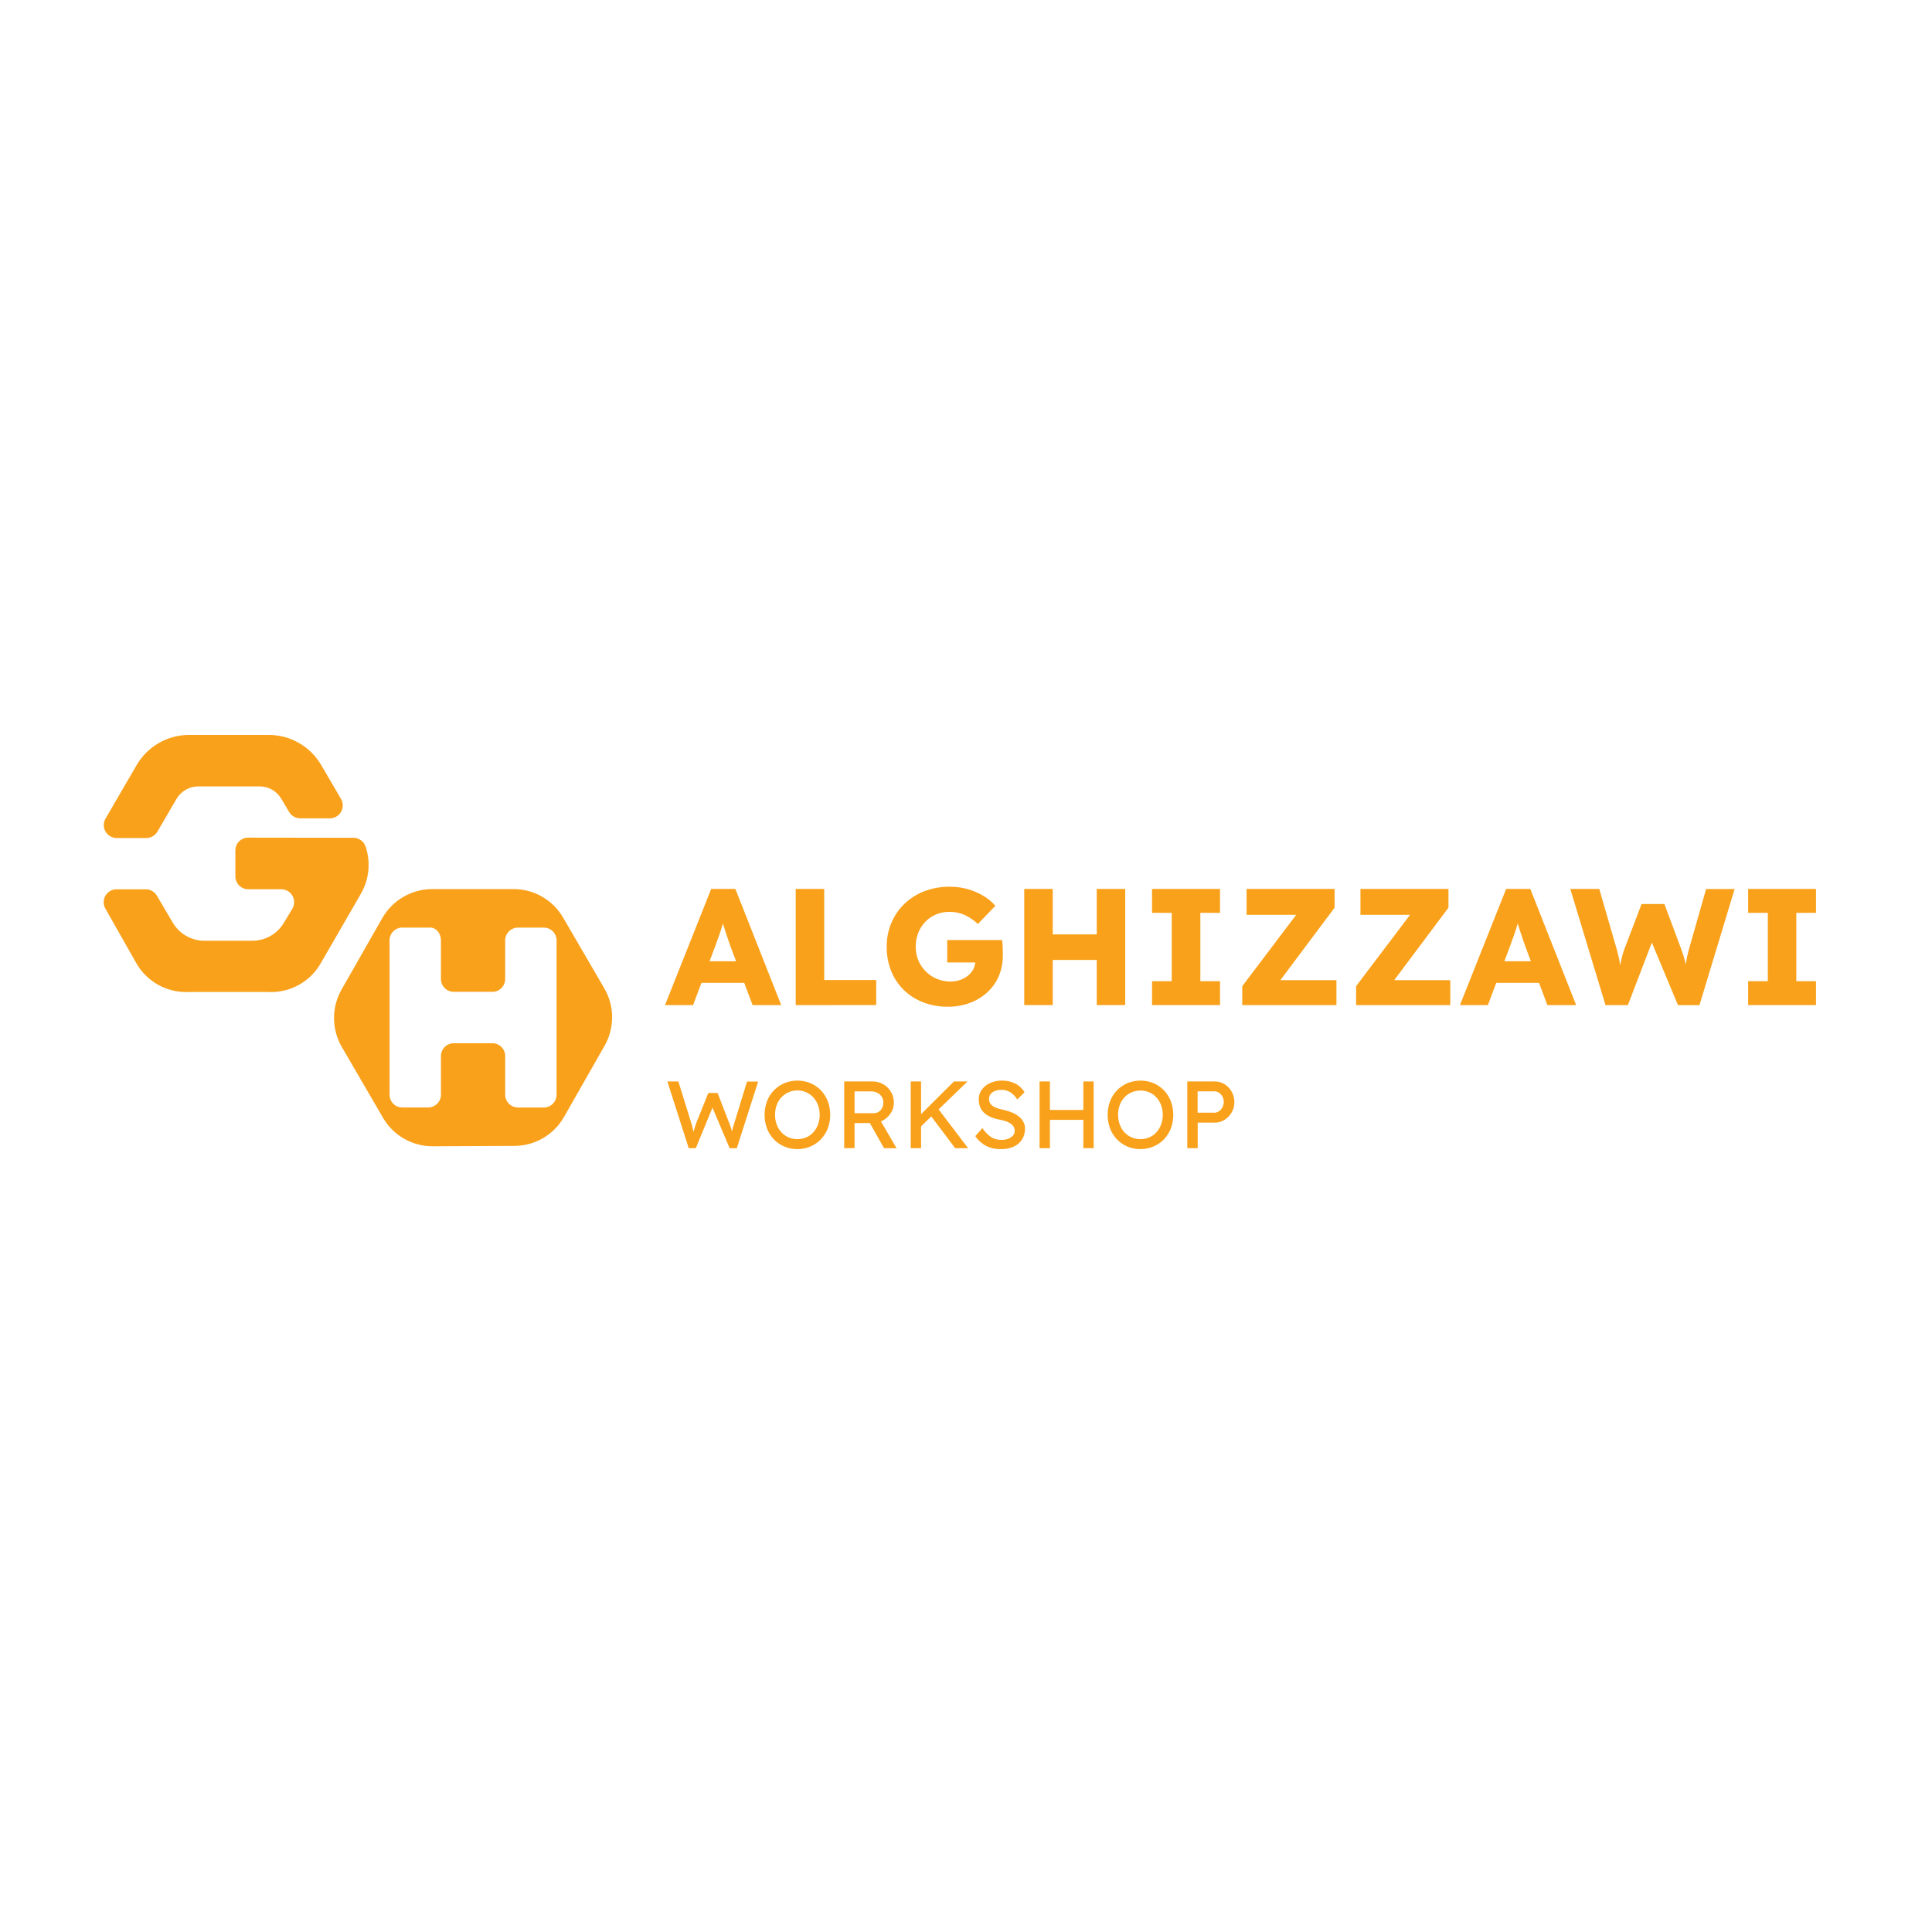
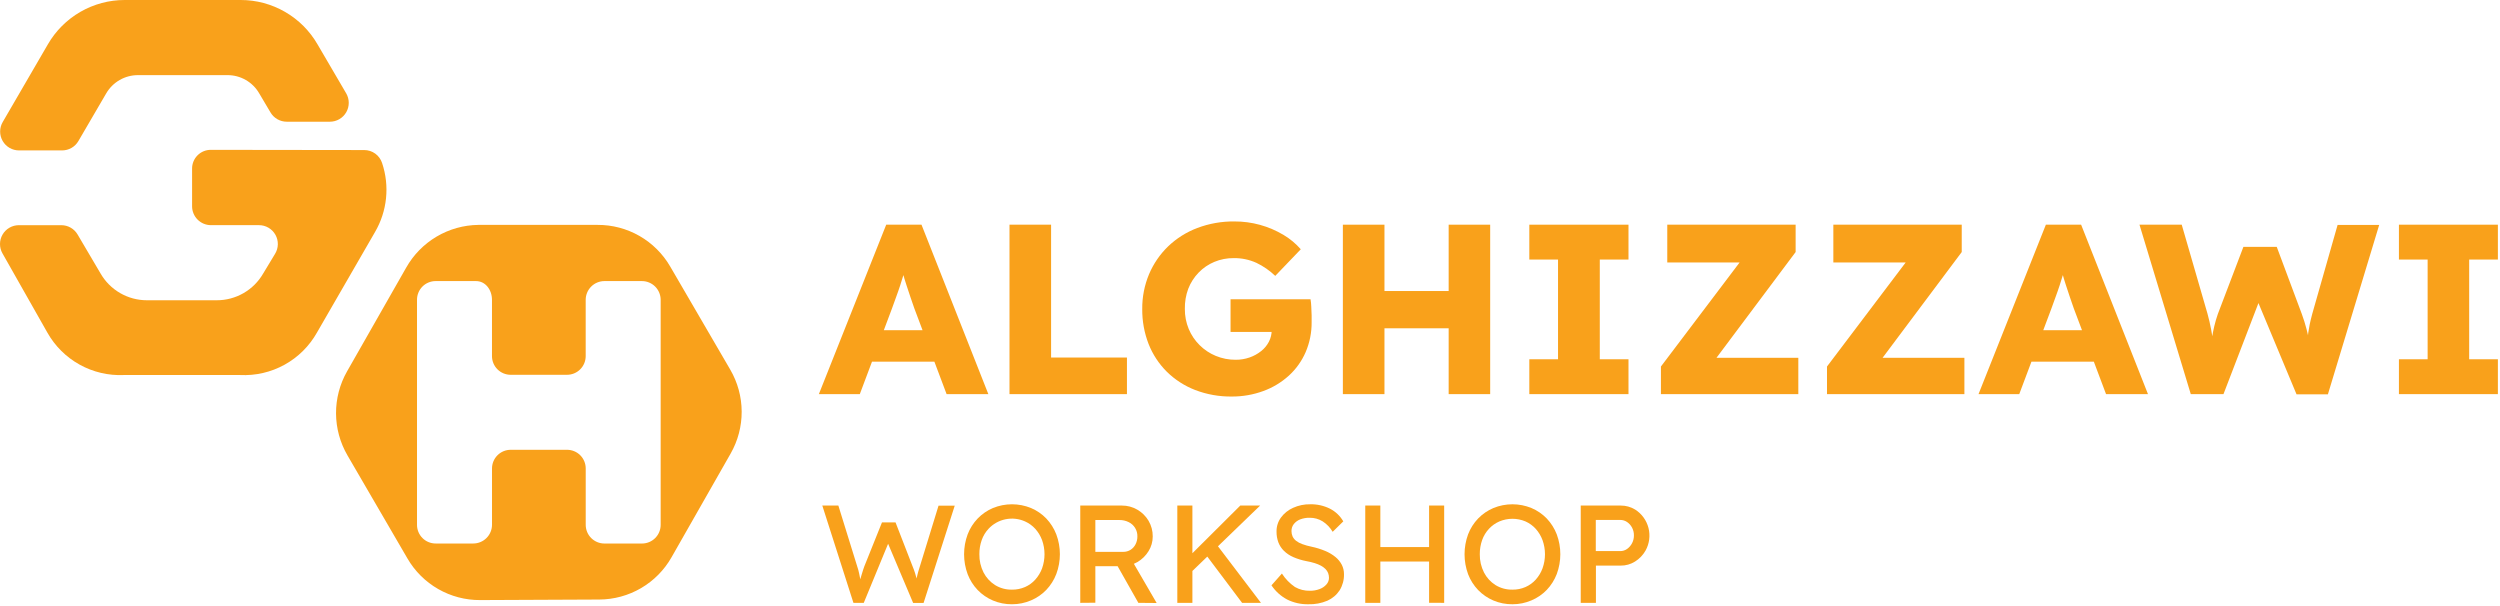
- <svg xmlns="http://www.w3.org/2000/svg" id="Layer_1" data-name="Layer 1" viewBox="0 0 1080 1080">
-   <defs>
-     <style>.cls-1{fill:#f9a11b;}</style>
-   </defs>
-   <path class="cls-1" d="M371.75,561.85l25.81-64.93h13.52l25.62,64.93h-16l-12.39-32.93q-.66-1.95-1.44-4.17c-.53-1.49-1-3-1.54-4.64s-1-3.15-1.4-4.64-.81-2.87-1.12-4.17l2.7-.09c-.37,1.54-.77,3.06-1.21,4.54s-.9,3-1.39,4.45-1,3-1.54,4.41-1.07,2.95-1.63,4.5l-12.3,32.74Zm12.3-12.43,5-12.06H418.9l5,12.06Z" />
-   <path class="cls-1" d="M444.81,561.85V496.92h15.93v50.92h29.07v14Z" />
-   <path class="cls-1" d="M530.06,562.77a37.85,37.85,0,0,1-14.11-2.5,32,32,0,0,1-10.86-7,31,31,0,0,1-7-10.67,36.05,36.05,0,0,1-2.42-13.35,33.73,33.73,0,0,1,2.61-13.36,32.33,32.33,0,0,1,7.31-10.66,33.09,33.09,0,0,1,11.19-7.05,39,39,0,0,1,14.21-2.5,36.34,36.34,0,0,1,18.87,5.19,27.15,27.15,0,0,1,6.56,5.47l-9.78,10.2a27.78,27.78,0,0,0-7.22-5,20.4,20.4,0,0,0-8.71-1.81,18.79,18.79,0,0,0-7.41,1.44,17.89,17.89,0,0,0-6,4.08,18.47,18.47,0,0,0-4,6.22,20.88,20.88,0,0,0-1.4,7.74,19.47,19.47,0,0,0,1.49,7.7,18.86,18.86,0,0,0,4.15,6.16,19.09,19.09,0,0,0,6.19,4.13,19.56,19.56,0,0,0,7.64,1.49,15.78,15.78,0,0,0,5.36-.89,14.75,14.75,0,0,0,4.38-2.41,11.07,11.07,0,0,0,3-3.61,9.75,9.75,0,0,0,1.07-4.5v-2.41l2,3.15H529.51V525.49h30.65a21.57,21.57,0,0,1,.28,2.78c.06,1.18.11,2.31.14,3.39s0,1.93,0,2.55a28.44,28.44,0,0,1-2.29,11.54,26.49,26.49,0,0,1-6.42,9,29.71,29.71,0,0,1-9.74,5.89A34.44,34.44,0,0,1,530.06,562.77Z" />
-   <path class="cls-1" d="M572.55,561.85V496.92h15.94v64.93Zm6.34-25.23V522.34h42.58v14.28Zm34.2,25.23V496.92H629v64.93Z" />
-   <path class="cls-1" d="M644,561.85V548.49h11V510.28H644V496.92H682v13.36H671v38.21h11v13.36Z" />
-   <path class="cls-1" d="M694.43,561.85V551.27l34.85-46.09,5.41,6.21H696.85V496.92h49.2V507.4l-34.57,46.19-5.59-5.66h41.19v13.92Z" />
-   <path class="cls-1" d="M758.07,561.85V551.27l34.85-46.09,5.41,6.21H760.5V496.92h49.2V507.4l-34.57,46.19-5.6-5.66h41.19v13.92Z" />
-   <path class="cls-1" d="M816.12,561.85l25.82-64.93h13.51l25.62,64.93H865l-12.39-32.93c-.43-1.3-.92-2.69-1.44-4.17s-1-3-1.54-4.64-1-3.15-1.4-4.64-.81-2.87-1.12-4.17l2.71-.09c-.38,1.54-.78,3.06-1.22,4.54s-.9,3-1.39,4.45-1,3-1.54,4.41-1.07,2.95-1.63,4.5l-12.3,32.74Zm12.3-12.43,5-12.06h29.81l5,12.06Z" />
-   <path class="cls-1" d="M897.47,561.85l-19.66-64.93H894l9.88,34.13c.56,2,1,4,1.4,6.08s.68,4,.93,5.75.4,3.14.46,4.13l-2.14.09q.66-3.52,1-6.21c.24-1.8.56-3.48.93-5.06a47.58,47.58,0,0,1,1.4-4.78l9.78-25.69h12.77l9.59,25.69c.75,2,1.35,4,1.82,5.8s.84,3.53,1.12,5.1.51,3.14.7,4.69l-2,.37c.12-1.18.23-2.23.33-3.16s.17-1.84.23-2.73.15-1.83.28-2.79.31-2,.56-3.24.59-2.58,1-4.13l9.69-34h15.94l-19.66,64.93H938l-15.56-37.29,1.77.19L910,561.85Z" />
-   <path class="cls-1" d="M977.23,561.85V548.49h11V510.28h-11V496.92h37.92v13.36h-11v38.21h11v13.36Z" />
-   <path class="cls-1" d="M385,641.83l-11.93-37.28h6.15l7.23,23.33a20.46,20.46,0,0,1,.75,2.77c.21,1.06.42,2.08.61,3.06s.35,1.75.46,2.32l-1.55-.06c.53-1.88.95-3.33,1.25-4.36s.55-1.82.73-2.37.33-1,.48-1.41L395.94,611h5.19l6.53,16.83c.35.85.67,1.69.93,2.53s.51,1.67.73,2.5.44,1.71.69,2.64l-1.39.37c.18-1,.31-1.71.4-2.26s.17-1,.24-1.36.14-.7.22-1,.18-.77.34-1.31.39-1.26.67-2.18l7.12-23.17h6.21l-11.94,37.28h-4L398,618.51l.48.21-9.52,23.11Z" />
-   <path class="cls-1" d="M445.76,642.37a18.3,18.3,0,0,1-7.31-1.44,17.79,17.79,0,0,1-5.83-4,18.22,18.22,0,0,1-3.85-6.07,22,22,0,0,1,0-15.29,18.12,18.12,0,0,1,3.85-6.07,17.79,17.79,0,0,1,5.83-4,19.25,19.25,0,0,1,14.61,0,17.69,17.69,0,0,1,5.83,4,18.55,18.55,0,0,1,3.85,6.1,21.71,21.71,0,0,1,0,15.18,18.45,18.45,0,0,1-3.85,6.1,17.57,17.57,0,0,1-5.83,4A18.25,18.25,0,0,1,445.76,642.37Zm0-5.6a12.11,12.11,0,0,0,5-1,11.45,11.45,0,0,0,3.93-2.85,13.45,13.45,0,0,0,2.6-4.31,16.17,16.17,0,0,0,0-10.81,13.5,13.5,0,0,0-2.6-4.32,11.72,11.72,0,0,0-3.93-2.85,12.26,12.26,0,0,0-14,2.83,12.43,12.43,0,0,0-2.59,4.28,15.68,15.68,0,0,0-.91,5.46,14.9,14.9,0,0,0,1.6,7,12.39,12.39,0,0,0,4.42,4.82A11.9,11.9,0,0,0,445.76,636.77Z" />
-   <path class="cls-1" d="M471.92,641.83V604.55h15.95a11.61,11.61,0,0,1,5.91,1.57,12,12,0,0,1,4.31,4.26,11.59,11.59,0,0,1,1.6,6,10.57,10.57,0,0,1-1.6,5.64,12.27,12.27,0,0,1-4.28,4.19,11.62,11.62,0,0,1-5.94,1.57H477.7v14Zm5.78-19.54h10.7a5.14,5.14,0,0,0,2.78-.77,5.34,5.34,0,0,0,1.93-2.14,6.5,6.5,0,0,0,.7-3,5.92,5.92,0,0,0-3.35-5.49,7.8,7.8,0,0,0-3.56-.8h-9.2Zm16.48,19.54L484.66,625l5.94-1.33,10.59,18.22Z" />
-   <path class="cls-1" d="M509.11,641.83V604.55h5.78v37.28Zm4.82-11.29-.33-6.44,19.64-19.55h7.6Zm20,11.29L519.6,622.77l4.28-3.68,17.28,22.74Z" />
-   <path class="cls-1" d="M559.3,642.37a17.4,17.4,0,0,1-8.11-1.82,16.57,16.57,0,0,1-6-5.43l4-4.52a18.06,18.06,0,0,0,5,5.16,11,11,0,0,0,5.73,1.44,10.1,10.1,0,0,0,3.69-.64,6.38,6.38,0,0,0,2.62-1.76,3.75,3.75,0,0,0,1-2.55,5.14,5.14,0,0,0-.32-1.81,4.65,4.65,0,0,0-1-1.55,7.48,7.48,0,0,0-1.72-1.28,13.86,13.86,0,0,0-2.43-1,25.32,25.32,0,0,0-3.21-.77,23.74,23.74,0,0,1-5-1.54,12,12,0,0,1-3.59-2.4,9.32,9.32,0,0,1-2.14-3.27,11.73,11.73,0,0,1-.69-4.13,8.87,8.87,0,0,1,1.71-5.38,11.65,11.65,0,0,1,4.63-3.7,15.26,15.26,0,0,1,6.55-1.36,16.19,16.19,0,0,1,7.57,1.68,12.35,12.35,0,0,1,5.11,4.87l-4.06,4a12,12,0,0,0-3.83-4,9.19,9.19,0,0,0-5-1.38,9.67,9.67,0,0,0-3.64.63,5.86,5.86,0,0,0-2.43,1.79,4.26,4.26,0,0,0-.88,2.69,5,5,0,0,0,.42,2.05,4.68,4.68,0,0,0,1.32,1.65,8.47,8.47,0,0,0,2.38,1.28,23.77,23.77,0,0,0,3.58,1,29.27,29.27,0,0,1,5.25,1.63,15.6,15.6,0,0,1,3.9,2.32,9.35,9.35,0,0,1,2.44,3,7.88,7.88,0,0,1,.83,3.57,11.32,11.32,0,0,1-1.66,6.17,10.91,10.91,0,0,1-4.71,4A17.41,17.41,0,0,1,559.3,642.37Z" />
-   <path class="cls-1" d="M581.13,641.83V604.55h5.78v37.28ZM583.65,626v-5.54h24.5V626Zm21.94,15.81V604.55h5.77v37.28Z" />
-   <path class="cls-1" d="M637.53,642.37a18.25,18.25,0,0,1-7.3-1.44,17.83,17.83,0,0,1-5.84-4,18.22,18.22,0,0,1-3.85-6.07,22.17,22.17,0,0,1,0-15.29,18.12,18.12,0,0,1,3.85-6.07,17.83,17.83,0,0,1,5.84-4,19.22,19.22,0,0,1,14.6,0,17.73,17.73,0,0,1,5.84,4,18.55,18.55,0,0,1,3.85,6.1,21.86,21.86,0,0,1,0,15.18,18.45,18.45,0,0,1-3.85,6.1,17.61,17.61,0,0,1-5.84,4A18.25,18.25,0,0,1,637.53,642.37Zm0-5.6a12,12,0,0,0,5-1,11.49,11.49,0,0,0,3.94-2.85,13.43,13.43,0,0,0,2.59-4.31,16,16,0,0,0,0-10.81,13.48,13.48,0,0,0-2.59-4.32,11.76,11.76,0,0,0-3.94-2.85,12.88,12.88,0,0,0-10,0,12,12,0,0,0-4,2.83,12.45,12.45,0,0,0-2.6,4.28,15.68,15.68,0,0,0-.91,5.46,14.91,14.91,0,0,0,1.61,7,12.37,12.37,0,0,0,4.41,4.82A11.93,11.93,0,0,0,637.53,636.77Z" />
-   <path class="cls-1" d="M663.7,641.83V604.55H679a10.43,10.43,0,0,1,5.53,1.52,11.81,11.81,0,0,1,4,15.74,11.85,11.85,0,0,1-4,4.18,10.12,10.12,0,0,1-5.53,1.57h-9.48v14.27ZM669.47,622h9.37a4.45,4.45,0,0,0,2.62-.82,6.23,6.23,0,0,0,1.9-2.19,6.31,6.31,0,0,0,.72-3,6.17,6.17,0,0,0-.72-3,5.94,5.94,0,0,0-1.9-2.13,4.58,4.58,0,0,0-2.62-.8h-9.37Z" />
-   <path class="cls-1" d="M76.09,538.23a32,32,0,0,0,29.37,16.3h44.46a32,32,0,0,0,29.52-16.3l22.23-38.5a32.13,32.13,0,0,0,2.72-26.41,7.19,7.19,0,0,0-6.88-5c-12.66,0-43.92-.08-58.76-.08a7.15,7.15,0,0,0-7.18,7.19v14.44a7.23,7.23,0,0,0,7.23,7.23h18.37a7.22,7.22,0,0,1,6.19,11l-4.54,7.52A20.51,20.51,0,0,1,141,525.88H114.25a20.5,20.5,0,0,1-17.77-10.29l-8.79-14.92a7.22,7.22,0,0,0-6.23-3.56H65.19A7.23,7.23,0,0,0,58.9,507.9Zm22.57-91.62a14.06,14.06,0,0,1,12.2-7h34.26a14,14,0,0,1,12.18,7l4.26,7.2a7.23,7.23,0,0,0,6.28,3.65h16.54a7.23,7.23,0,0,0,6.26-10.84l-11-18.8a34,34,0,0,0-29.45-17H105.75a34,34,0,0,0-29.45,17L59,457.59a7.23,7.23,0,0,0,6.25,10.87H81.72A7.21,7.21,0,0,0,88,464.88Z" />
-   <path class="cls-1" d="M337.8,552.47a32.19,32.19,0,0,1,.15,32.14L315.3,624.36a32,32,0,0,1-27.69,16.2l-45.66.21a32,32,0,0,1-27.85-15.94l-23-39.53a32.26,32.26,0,0,1-.15-32.16l22.65-39.74A32.23,32.23,0,0,1,241.28,497h45.66a32,32,0,0,1,27.84,15.94Zm-26.67,59.44V525.72a7.19,7.19,0,0,0-7.18-7.19H289.59a7.19,7.19,0,0,0-7.19,7.18v21.55a7.16,7.16,0,0,1-7.18,7.18H253.67a7.16,7.16,0,0,1-7.18-7.18V525.72c0-3.91-2.55-7.19-6.11-7.19H224.92a7.13,7.13,0,0,0-7.16,7.18v86.2a7.14,7.14,0,0,0,7.17,7.18h14.39a7.19,7.19,0,0,0,7.18-7.18V590.36a7.16,7.16,0,0,1,7.18-7.18h21.55a7.15,7.15,0,0,1,7.18,7.14v21.59a7.17,7.17,0,0,0,7.19,7.19H304A7.16,7.16,0,0,0,311.13,611.91Z" />
+ <svg xmlns="http://www.w3.org/2000/svg" width="958" height="232" viewBox="0 0 958 232" fill="none">
+   <path d="M313.787 151.03L339.597 86.1H353.117L378.737 151.03H362.737L350.347 118.1C349.907 116.8 349.427 115.41 348.907 113.93C348.377 112.44 347.907 110.93 347.367 109.29C346.827 107.65 346.367 106.14 345.967 104.65C345.567 103.16 345.157 101.78 344.847 100.48L347.547 100.39C347.177 101.93 346.777 103.45 346.337 104.93C345.897 106.41 345.437 107.93 344.947 109.38C344.457 110.83 343.947 112.38 343.407 113.79C342.867 115.2 342.337 116.74 341.777 118.29L329.477 151.03H313.787ZM326.087 138.6L331.087 126.54H360.937L365.937 138.6H326.087Z" fill="#F9A11B" />
+   <path d="M386.837 151.03V86.1H402.777V137.02H431.847V151.02L386.837 151.03Z" fill="#F9A11B" />
+   <path d="M472.097 151.95C467.277 152.023 462.488 151.174 457.987 149.45C453.927 147.883 450.231 145.501 447.127 142.45C444.079 139.417 441.695 135.784 440.127 131.78C438.483 127.523 437.661 122.993 437.707 118.43C437.66 113.846 438.548 109.3 440.317 105.07C442.011 101.061 444.497 97.435 447.627 94.41C450.844 91.331 454.65 88.933 458.817 87.36C463.357 85.65 468.176 84.802 473.027 84.86C479.673 84.832 486.2 86.627 491.897 90.05C494.358 91.516 496.572 93.362 498.457 95.52L488.677 105.72C486.551 103.681 484.113 101.993 481.457 100.72C478.722 99.483 475.748 98.865 472.747 98.91C470.205 98.884 467.684 99.374 465.337 100.35C463.079 101.286 461.037 102.674 459.337 104.43C457.602 106.216 456.242 108.33 455.337 110.65C454.424 113.123 453.983 115.745 454.037 118.38C454.006 121.021 454.513 123.641 455.527 126.08C456.488 128.388 457.899 130.482 459.677 132.24C461.449 134.009 463.553 135.413 465.867 136.37C468.288 137.374 470.886 137.88 473.507 137.86C475.332 137.875 477.145 137.574 478.867 136.97C480.452 136.419 481.933 135.605 483.247 134.56C484.493 133.585 485.516 132.354 486.247 130.95C486.959 129.558 487.326 128.014 487.317 126.45V124.04L489.317 127.19H471.547V114.67H502.197C502.35 115.59 502.444 116.518 502.477 117.45C502.537 118.63 502.587 119.76 502.617 120.84C502.647 121.92 502.617 122.77 502.617 123.39C502.666 127.354 501.886 131.285 500.327 134.93C498.844 138.348 496.656 141.415 493.907 143.93C491.07 146.503 487.763 148.503 484.167 149.82C480.303 151.246 476.215 151.967 472.097 151.95Z" fill="#F9A11B" />
+   <path d="M514.587 151.03V86.1H530.527V151.03H514.587ZM520.927 125.8V111.52H563.507V125.8H520.927ZM555.127 151.03V86.1H571.037V151.03H555.127Z" fill="#F9A11B" />
+   <path d="M586.037 151.03V137.67H597.037V99.46H586.037V86.1H624.037V99.46H613.037V137.67H624.037V151.03H586.037Z" fill="#F9A11B" />
+   <path d="M636.467 151.03V140.45L671.317 94.36L676.727 100.57H638.897V86.1H688.087V96.58L653.517 142.77L647.927 137.11H689.117V151.03H636.467Z" fill="#F9A11B" />
+   <path d="M700.107 151.03V140.45L734.957 94.36L740.367 100.57H702.537V86.1H751.737V96.58L717.167 142.77L711.577 137.11H752.757V151.03H700.107Z" fill="#F9A11B" />
+   <path d="M758.167 151.03L783.977 86.1H797.487L823.107 151.03H807.037L794.647 118.1C794.217 116.8 793.727 115.41 793.207 113.93C792.687 112.45 792.207 110.93 791.667 109.29C791.127 107.65 790.667 106.14 790.267 104.65C789.867 103.16 789.457 101.78 789.147 100.48L791.857 100.39C791.477 101.93 791.077 103.45 790.637 104.93C790.197 106.41 789.737 107.93 789.247 109.38C788.757 110.83 788.247 112.38 787.707 113.79C787.167 115.2 786.637 116.74 786.077 118.29L773.777 151.03H758.167ZM770.457 138.6L775.457 126.54H805.267L810.267 138.6H770.457Z" fill="#F9A11B" />
+   <path d="M839.507 151.03L819.847 86.1H836.037L845.917 120.23C846.477 122.23 846.917 124.23 847.317 126.31C847.717 128.39 847.997 130.31 848.247 132.06C848.497 133.81 848.647 135.2 848.717 136.19L846.567 136.28C847.007 133.933 847.34 131.86 847.567 130.06C847.807 128.27 848.127 126.59 848.497 125.06C848.88 123.443 849.347 121.848 849.897 120.28L859.677 94.59H872.447L882.037 120.28C882.787 122.28 883.387 124.28 883.857 126.08C884.327 127.88 884.697 129.61 884.977 131.18C885.257 132.75 885.487 134.32 885.677 135.87L883.677 136.24C883.797 135.06 883.907 134.01 884.007 133.08C884.107 132.15 884.177 131.24 884.237 130.35C884.297 129.46 884.387 128.52 884.517 127.56C884.647 126.6 884.827 125.56 885.077 124.32C885.327 123.08 885.667 121.74 886.077 120.19L895.767 86.19H911.707L892.047 151.12H880.037L864.477 113.83L866.247 114.02L852.037 151.03H839.507Z" fill="#F9A11B" />
+   <path d="M919.268 151.03V137.67H930.268V99.46H919.268V86.1H957.188V99.46H946.188V137.67H957.188V151.03H919.268Z" fill="#F9A11B" />
+   <path d="M327.037 231.01L315.107 193.73H321.257L328.487 217.06C328.801 217.965 329.052 218.89 329.237 219.83C329.447 220.89 329.657 221.91 329.847 222.89C330.037 223.87 330.197 224.64 330.307 225.21L328.757 225.15C329.287 223.27 329.707 221.82 330.007 220.79L330.727 218.42C330.907 217.87 331.067 217.42 331.217 217.01L337.977 200.18H343.167L349.697 217.01C350.047 217.86 350.367 218.7 350.627 219.54C350.887 220.38 351.137 221.21 351.357 222.04C351.577 222.87 351.797 223.75 352.047 224.68L350.657 225.05C350.837 224.05 350.967 223.34 351.057 222.79C351.147 222.24 351.227 221.79 351.297 221.43C351.367 221.07 351.437 220.73 351.517 220.43C351.597 220.13 351.697 219.66 351.857 219.12C352.017 218.58 352.247 217.86 352.527 216.94L359.647 193.77H365.857L353.917 231.05H349.917L340.037 207.69L340.517 207.9L330.997 231.01H327.037Z" fill="#F9A11B" />
+   <path d="M387.797 231.55C385.287 231.576 382.799 231.086 380.487 230.11C378.296 229.18 376.313 227.82 374.657 226.11C372.983 224.362 371.675 222.299 370.807 220.04C368.979 215.107 368.979 209.683 370.807 204.75C371.672 202.49 372.981 200.426 374.657 198.68C376.313 196.97 378.296 195.61 380.487 194.68C385.168 192.76 390.416 192.76 395.097 194.68C397.29 195.607 399.273 196.968 400.927 198.68C402.597 200.442 403.905 202.514 404.777 204.78C406.604 209.675 406.604 215.065 404.777 219.96C403.908 222.227 402.599 224.3 400.927 226.06C399.275 227.775 397.291 229.136 395.097 230.06C392.792 231.052 390.307 231.559 387.797 231.55ZM387.797 225.95C389.516 225.975 391.22 225.634 392.797 224.95C394.296 224.292 395.636 223.32 396.727 222.1C397.857 220.84 398.739 219.377 399.327 217.79C400.567 214.293 400.567 210.477 399.327 206.98C398.739 205.39 397.857 203.924 396.727 202.66C395.63 201.446 394.292 200.475 392.797 199.81C390.46 198.76 387.853 198.468 385.342 198.976C382.831 199.483 380.542 200.765 378.797 202.64C377.653 203.876 376.771 205.333 376.207 206.92C375.582 208.672 375.274 210.52 375.297 212.38C375.252 214.809 375.801 217.212 376.897 219.38C377.912 221.354 379.439 223.018 381.317 224.2C383.264 225.393 385.514 226.001 387.797 225.95Z" fill="#F9A11B" />
+   <path d="M413.957 231.01V193.73H429.907C431.982 193.716 434.023 194.258 435.817 195.3C437.594 196.328 439.078 197.795 440.127 199.56C441.196 201.377 441.749 203.452 441.727 205.56C441.736 207.553 441.181 209.509 440.127 211.2C439.068 212.929 437.598 214.368 435.847 215.39C434.044 216.437 431.992 216.979 429.907 216.96H419.737V230.96L413.957 231.01ZM419.737 211.47H430.437C431.418 211.484 432.383 211.217 433.217 210.7C434.044 210.177 434.712 209.437 435.147 208.56C435.617 207.631 435.857 206.602 435.847 205.56C435.877 204.419 435.577 203.294 434.983 202.32C434.388 201.346 433.525 200.565 432.497 200.07C431.39 199.526 430.17 199.252 428.937 199.27H419.737V211.47ZM436.217 231.01L426.697 214.18L432.637 212.85L443.227 231.07L436.217 231.01Z" fill="#F9A11B" />
+   <path d="M451.147 231.01V193.73H456.927V231.01H451.147ZM455.967 219.72L455.637 213.28L475.277 193.73H482.878L455.967 219.72ZM475.967 231.01L461.637 211.95L465.917 208.27L483.197 231.01H475.967Z" fill="#F9A11B" />
+   <path d="M501.338 231.55C498.527 231.607 495.744 230.983 493.228 229.73C490.81 228.444 488.748 226.578 487.228 224.3L491.228 219.78C492.532 221.817 494.232 223.572 496.228 224.94C497.97 225.934 499.952 226.432 501.958 226.38C503.217 226.399 504.468 226.181 505.648 225.74C506.654 225.382 507.555 224.777 508.268 223.98C508.91 223.286 509.268 222.376 509.268 221.43C509.27 220.812 509.162 220.199 508.948 219.62C508.721 219.042 508.381 218.515 507.948 218.07C507.439 217.563 506.859 217.132 506.228 216.79C505.451 216.38 504.637 216.046 503.798 215.79C502.745 215.464 501.673 215.207 500.588 215.02C498.869 214.692 497.192 214.176 495.588 213.48C494.256 212.904 493.039 212.091 491.998 211.08C491.061 210.153 490.332 209.039 489.858 207.81C489.382 206.486 489.148 205.087 489.168 203.68C489.136 201.748 489.737 199.859 490.878 198.3C492.076 196.688 493.671 195.414 495.508 194.6C497.563 193.668 499.801 193.203 502.058 193.24C504.68 193.179 507.278 193.755 509.628 194.92C511.769 196.014 513.548 197.706 514.748 199.79L510.678 203.79C509.73 202.176 508.419 200.806 506.848 199.79C505.348 198.859 503.612 198.38 501.848 198.41C500.605 198.384 499.369 198.598 498.208 199.04C497.255 199.414 496.417 200.031 495.778 200.83C495.186 201.6 494.876 202.549 494.898 203.52C494.891 204.225 495.035 204.924 495.318 205.57C495.626 206.213 496.077 206.778 496.638 207.22C497.357 207.771 498.161 208.203 499.018 208.5C500.183 208.925 501.38 209.259 502.598 209.5C504.395 209.877 506.153 210.423 507.848 211.13C509.254 211.709 510.568 212.491 511.748 213.45C512.761 214.269 513.592 215.291 514.188 216.45C514.741 217.558 515.025 218.781 515.018 220.02C515.068 222.193 514.492 224.335 513.358 226.19C512.206 227.949 510.57 229.338 508.648 230.19C506.337 231.164 503.844 231.628 501.338 231.55Z" fill="#F9A11B" />
+   <path d="M523.167 231.01V193.73H528.947V231.01H523.167ZM525.687 215.18V209.64H550.187V215.18H525.687ZM547.627 230.99V193.73H553.407V231.01L547.627 230.99Z" fill="#F9A11B" />
+   <path d="M579.567 231.55C577.06 231.576 574.575 231.086 572.267 230.11C570.072 229.18 568.086 227.82 566.427 226.11C564.753 224.362 563.444 222.299 562.577 220.04C560.764 215.105 560.764 209.685 562.577 204.75C563.442 202.49 564.751 200.426 566.427 198.68C568.086 196.97 570.072 195.61 572.267 194.68C576.944 192.76 582.189 192.76 586.867 194.68C589.062 195.607 591.049 196.968 592.707 198.68C594.377 200.442 595.685 202.514 596.557 204.78C598.37 209.677 598.37 215.062 596.557 219.96C595.687 222.227 594.379 224.3 592.707 226.06C591.051 227.775 589.064 229.136 586.867 230.06C584.562 231.053 582.077 231.561 579.567 231.55ZM579.567 225.95C581.286 225.979 582.991 225.638 584.567 224.95C586.068 224.292 587.412 223.32 588.507 222.1C589.634 220.839 590.512 219.377 591.097 217.79C592.351 214.296 592.351 210.474 591.097 206.98C590.512 205.39 589.634 203.924 588.507 202.66C587.406 201.446 586.064 200.475 584.567 199.81C582.984 199.143 581.284 198.8 579.567 198.8C577.849 198.8 576.149 199.143 574.567 199.81C573.053 200.468 571.691 201.432 570.567 202.64C569.419 203.876 568.534 205.332 567.967 206.92C567.347 208.673 567.039 210.521 567.057 212.38C567.015 214.81 567.568 217.213 568.667 219.38C569.678 221.353 571.201 223.018 573.077 224.2C575.028 225.393 577.28 226.001 579.567 225.95Z" fill="#F9A11B" />
+   <path d="M605.737 231.01V193.73H621.037C622.986 193.71 624.902 194.237 626.567 195.25C629.121 196.864 630.958 199.396 631.702 202.323C632.446 205.251 632.04 208.353 630.567 210.99C629.6 212.692 628.226 214.129 626.567 215.17C624.915 216.217 622.994 216.762 621.037 216.74H611.557V231.01H605.737ZM611.507 211.18H620.877C621.815 211.19 622.732 210.903 623.497 210.36C624.294 209.79 624.945 209.039 625.397 208.17C625.882 207.245 626.129 206.214 626.117 205.17C626.135 204.125 625.887 203.093 625.397 202.17C624.946 201.316 624.294 200.585 623.497 200.04C622.726 199.512 621.812 199.233 620.877 199.24H611.507V211.18Z" fill="#F9A11B" />
+   <path d="M18.127 127.41C21.031 132.582 25.315 136.845 30.502 139.723C35.688 142.602 41.572 143.982 47.497 143.71H91.957C97.907 144.01 103.823 142.644 109.038 139.764C114.254 136.884 118.562 132.606 121.477 127.41L143.707 88.91C146.016 84.956 147.454 80.554 147.923 75.999C148.392 71.444 147.882 66.842 146.427 62.5C145.961 61.043 145.043 59.773 143.806 58.874C142.568 57.974 141.077 57.493 139.547 57.5C126.887 57.5 95.627 57.42 80.787 57.42C79.842 57.416 78.906 57.599 78.032 57.959C77.159 58.319 76.365 58.849 75.698 59.518C75.03 60.186 74.502 60.98 74.143 61.855C73.784 62.729 73.602 63.665 73.607 64.61V79.05C73.607 80.968 74.369 82.806 75.725 84.162C77.081 85.518 78.92 86.28 80.837 86.28H99.207C100.495 86.273 101.76 86.611 102.874 87.257C103.987 87.904 104.907 88.837 105.538 89.959C106.169 91.081 106.489 92.352 106.465 93.639C106.44 94.926 106.071 96.183 105.397 97.28L100.857 104.8C99.053 107.927 96.455 110.523 93.326 112.324C90.197 114.126 86.648 115.07 83.037 115.06H56.287C52.682 115.059 49.141 114.107 46.021 112.3C42.901 110.494 40.313 107.896 38.517 104.77L29.727 89.85C29.089 88.765 28.179 87.866 27.086 87.241C25.993 86.617 24.756 86.289 23.497 86.29H7.227C5.964 86.29 4.722 86.622 3.627 87.252C2.531 87.882 1.62 88.787 0.984 89.879C0.347 90.97 0.008 92.21 0 93.473C-0.008 94.737 0.315 95.98 0.937 97.08L18.127 127.41ZM40.697 35.79C41.937 33.655 43.717 31.884 45.859 30.655C48.001 29.426 50.428 28.783 52.897 28.79H87.157C89.624 28.78 92.05 29.422 94.189 30.652C96.328 31.881 98.104 33.654 99.337 35.79L103.597 42.99C104.229 44.098 105.143 45.02 106.246 45.661C107.349 46.302 108.601 46.64 109.877 46.64H126.417C127.685 46.639 128.931 46.305 130.029 45.67C131.128 45.036 132.04 44.124 132.674 43.026C133.308 41.927 133.642 40.681 133.643 39.413C133.644 38.145 133.31 36.899 132.677 35.8L121.677 17C118.693 11.831 114.4 7.538 109.23 4.554C104.06 1.57 98.196 -0.001 92.227 3.88043e-07H47.787C41.818 -0.001 35.954 1.57 30.784 4.554C25.615 7.538 21.322 11.831 18.337 17L1.037 46.77C0.397 47.869 0.058 49.117 0.054 50.389C0.05 51.661 0.382 52.911 1.016 54.014C1.65 55.116 2.564 56.032 3.665 56.669C4.766 57.306 6.015 57.641 7.287 57.64H23.757C25.026 57.649 26.276 57.322 27.378 56.694C28.481 56.065 29.398 55.157 30.037 54.06L40.697 35.79Z" fill="#F9A11B" />
+   <path d="M279.837 141.65C282.676 146.524 284.184 152.059 284.21 157.7C284.237 163.341 282.78 168.889 279.987 173.79L257.337 213.54C254.556 218.438 250.531 222.516 245.669 225.361C240.807 228.205 235.28 229.716 229.647 229.74L183.987 229.95C178.353 229.98 172.81 228.522 167.92 225.723C163.029 222.924 158.965 218.884 156.137 214.01L133.137 174.48C130.301 169.601 128.795 164.063 128.769 158.42C128.743 152.777 130.197 147.225 132.987 142.32L155.637 102.58C158.41 97.661 162.427 93.557 167.284 90.679C172.142 87.801 177.671 86.249 183.317 86.18H228.977C234.61 86.151 240.151 87.61 245.039 90.409C249.927 93.208 253.99 97.248 256.817 102.12L279.837 141.65ZM253.167 201.09V114.9C253.167 112.995 252.411 111.167 251.065 109.819C249.719 108.471 247.892 107.713 245.987 107.71H231.627C229.722 107.71 227.895 108.466 226.547 109.812C225.199 111.159 224.44 112.985 224.437 114.89V136.44C224.44 137.384 224.256 138.318 223.896 139.191C223.536 140.063 223.007 140.856 222.34 141.523C221.673 142.19 220.88 142.719 220.008 143.079C219.136 143.439 218.201 143.623 217.257 143.62H195.707C194.764 143.623 193.829 143.439 192.956 143.079C192.084 142.719 191.292 142.19 190.624 141.523C189.957 140.856 189.428 140.063 189.068 139.191C188.708 138.318 188.525 137.384 188.527 136.44V114.9C188.527 110.99 185.977 107.71 182.417 107.71H166.957C166.014 107.706 165.08 107.889 164.208 108.249C163.336 108.608 162.544 109.137 161.878 109.805C161.212 110.473 160.686 111.266 160.328 112.139C159.971 113.012 159.791 113.947 159.797 114.89V201.09C159.792 202.033 159.974 202.969 160.332 203.842C160.69 204.714 161.218 205.508 161.885 206.175C162.552 206.843 163.344 207.372 164.216 207.731C165.089 208.091 166.024 208.274 166.967 208.27H181.357C183.261 208.267 185.085 207.51 186.431 206.164C187.777 204.818 188.535 202.993 188.537 201.09V179.54C188.535 178.596 188.718 177.661 189.078 176.789C189.438 175.917 189.967 175.124 190.634 174.457C191.302 173.79 192.094 173.261 192.966 172.901C193.839 172.541 194.774 172.357 195.717 172.36H217.267C218.208 172.356 219.14 172.538 220.01 172.895C220.881 173.252 221.672 173.777 222.339 174.44C223.006 175.103 223.535 175.892 223.897 176.76C224.259 177.628 224.446 178.559 224.447 179.5V201.09C224.445 202.035 224.629 202.971 224.989 203.845C225.35 204.718 225.879 205.512 226.547 206.18C227.215 206.848 228.009 207.378 228.883 207.738C229.756 208.098 230.692 208.283 231.637 208.28H246.037C246.977 208.276 247.908 208.087 248.775 207.723C249.642 207.36 250.429 206.829 251.091 206.162C251.753 205.494 252.277 204.702 252.634 203.832C252.99 202.962 253.171 202.03 253.167 201.09Z" fill="#F9A11B" />
</svg>
